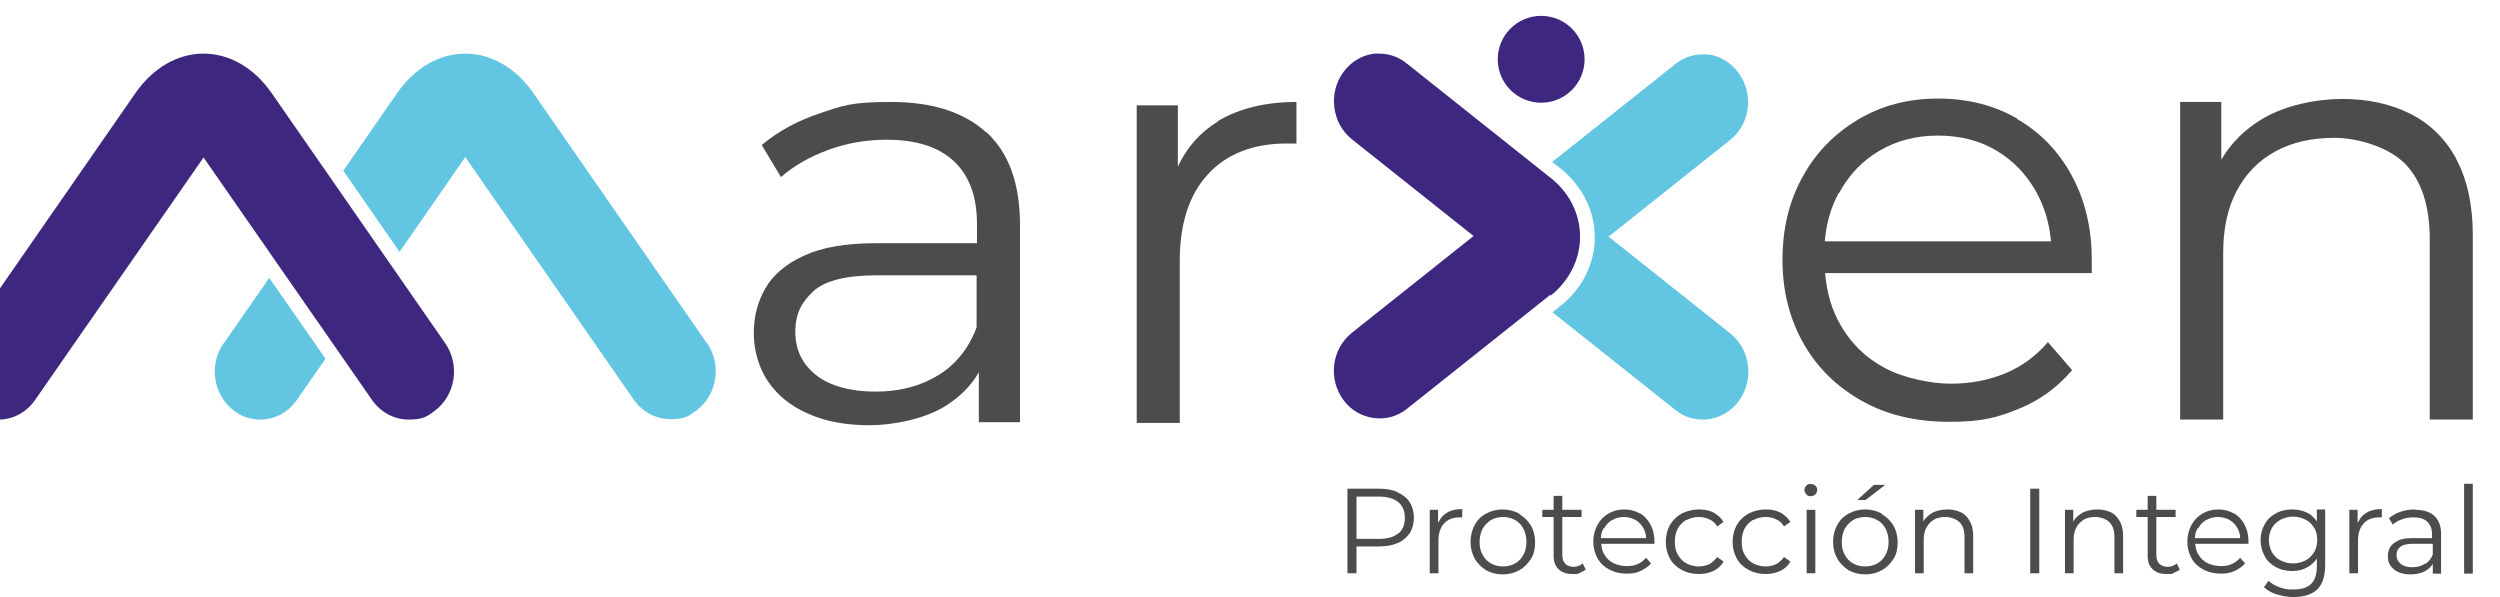
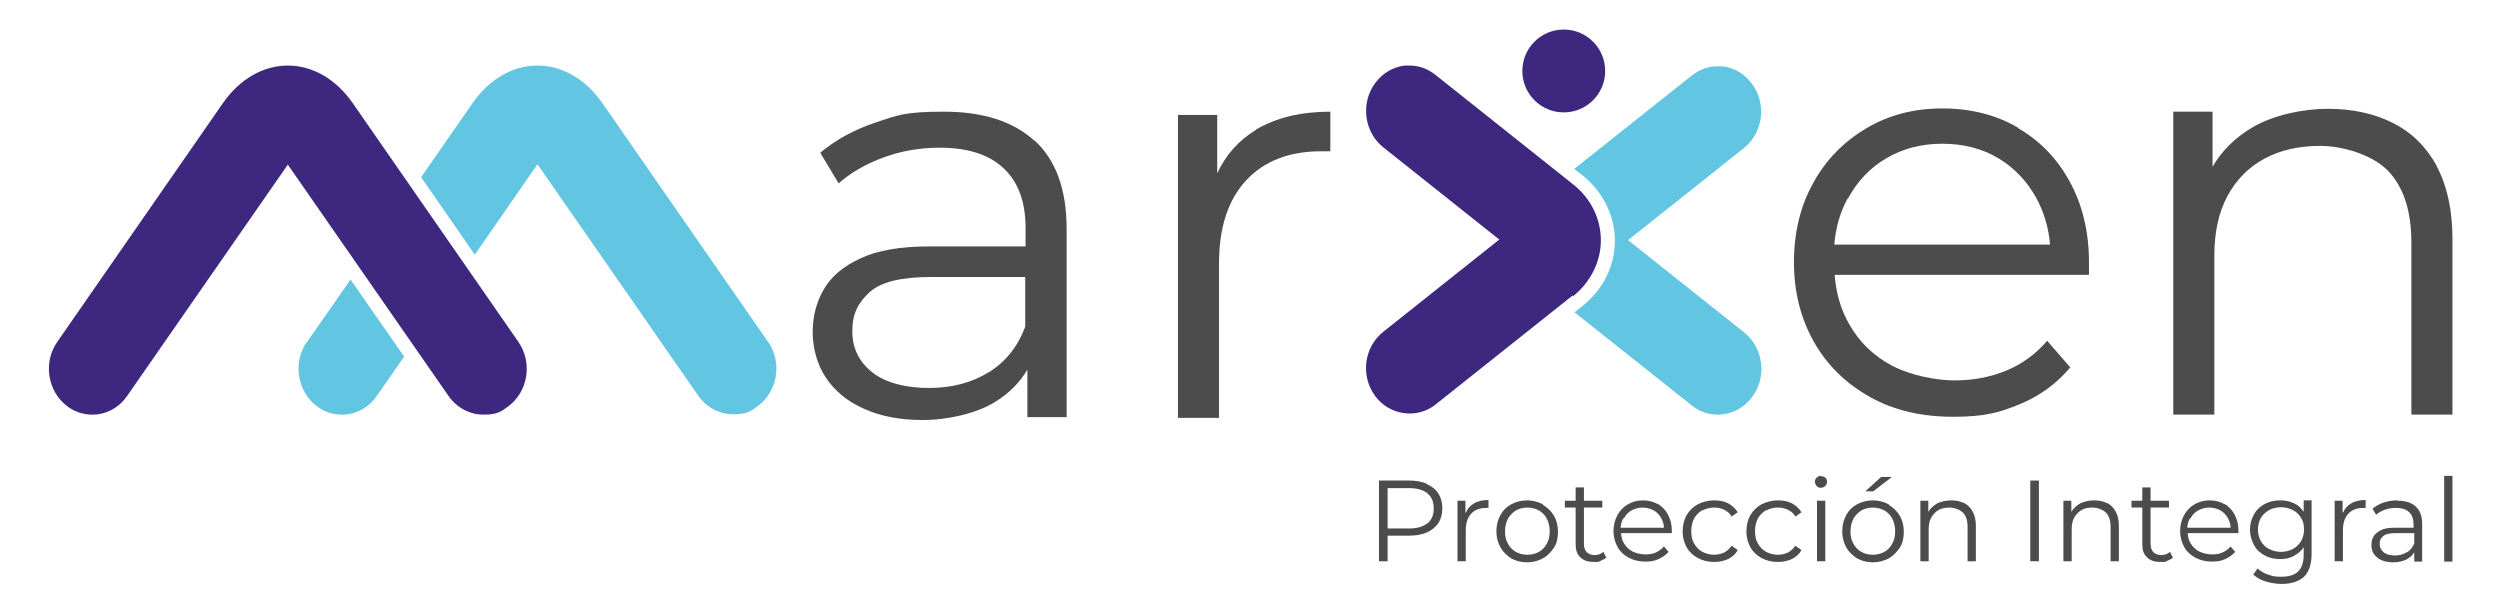
- <svg xmlns="http://www.w3.org/2000/svg" preserveAspectRatio="xMidYMid meet" role="img" aria-label="marxen Protección Integral" id="Capa_1" data-name="Capa 1" viewBox="104 344 662 158">
+ <svg xmlns="http://www.w3.org/2000/svg" preserveAspectRatio="xMidYMid meet" role="img" aria-label="marxen Protección Integral" id="Capa_1" data-name="Capa 1" viewBox="78 340 694 166">
  <defs>
    <style>
      .cls-1 {
        fill: #62c5e2;
      }

      .cls-2 {
        fill: #4d4c4c;
      }

      .cls-3 {
        fill: #3e277f;
      }
    </style>
  </defs>
  <g>
    <path class="cls-2" d="M365.2,379.1c-5.9-5.4-14.3-8.1-25.2-8.1s-12.9,1-18.9,3c-6,2-11.1,4.8-15.4,8.4l5.1,8.5c3.4-3,7.6-5.4,12.5-7.2,4.9-1.8,10.1-2.7,15.5-2.7,7.9,0,13.8,1.9,17.9,5.8,4,3.8,6,9.3,6,16.5v5.1h-26.7c-8,0-14.4,1.1-19.1,3.3-4.8,2.2-8.2,5.1-10.2,8.6-2.1,3.6-3.1,7.6-3.1,11.9s1.2,9,3.7,12.7c2.5,3.7,6,6.6,10.6,8.6,4.6,2.1,10.1,3.1,16.4,3.1s14.6-1.7,19.9-5c3.9-2.4,6.9-5.4,9-9v13.2h10.9v-52.2c0-11-3-19.2-8.9-24.6ZM352.5,443.3c-4.6,2.9-10.2,4.4-16.6,4.4s-12-1.4-15.7-4.3c-3.7-2.9-5.6-6.7-5.6-11.5s1.6-7.8,4.7-10.7c3.1-2.9,8.8-4.3,16.9-4.3h26.4v13.8c-2.1,5.6-5.5,9.8-10.2,12.7Z" />
    <path class="cls-2" d="M426.6,376.1c-4.8,2.9-8.3,6.9-10.7,12v-16.2h-10.9v84.1h11.4v-42.9c0-9.9,2.5-17.6,7.5-23,5-5.4,12-8.1,20.8-8.1s.9,0,1.3,0c.4,0,.9,0,1.3,0v-11c-8.2,0-15.1,1.7-20.7,5Z" />
  </g>
  <g>
    <path class="cls-1" d="M163.2,434.9c-4,5.7-2.7,13.8,2.8,17.9,2.5,1.9,5.5,2.6,8.6,2.2,3.2-.5,6.1-2.3,8-5.1l7.6-10.9-14.9-21.4-12.1,17.4Z" />
    <path class="cls-1" d="M291.2,434.9l-46-66.3c-4.6-6.6-11.1-10.4-18-10.4s-13.4,3.8-18,10.4l-14.3,20.6,14.9,21.5,17.4-25.1,44.6,64.2c2.3,3.3,5.9,5.2,9.7,5.2s4.9-.8,6.9-2.3c5.5-4.1,6.8-12.1,2.8-17.9Z" />
    <path class="cls-3" d="M221.9,434.9l-46-66.3c-4.6-6.6-11.1-10.4-18-10.4s-13.4,3.8-18,10.4l-46,66.3c-4,5.7-2.7,13.8,2.8,17.9,2.5,1.9,5.5,2.6,8.6,2.2,3.2-.5,6.1-2.3,8-5.1l44.6-64.2,44.6,64.2c2.3,3.3,5.9,5.2,9.7,5.2s4.9-.8,6.9-2.3c5.5-4.1,6.8-12.1,2.8-17.9Z" />
  </g>
  <g>
    <path class="cls-2" d="M638.3,375.5c-6.1-3.6-13.2-5.4-21.1-5.4s-14.8,1.8-21.1,5.5c-6.2,3.7-11.2,8.7-14.7,15.1-3.6,6.4-5.4,13.8-5.4,22.1s1.9,15.7,5.6,22.2c3.7,6.5,8.9,11.5,15.5,15.2,6.6,3.7,14.3,5.5,23.1,5.5s12.9-1.2,18.5-3.5c5.6-2.3,10.3-5.8,14-10.2l-6.4-7.4c-3.2,3.7-7,6.5-11.4,8.3-4.4,1.8-9.2,2.7-14.3,2.7s-12.3-1.4-17.4-4.1c-5.1-2.7-9-6.5-11.8-11.4-2.4-4.1-3.7-8.7-4.1-13.8h70.6c0-.6,0-1.3,0-1.8,0-.6,0-1.1,0-1.7,0-8.4-1.8-15.9-5.3-22.3-3.5-6.5-8.4-11.5-14.5-15ZM591,395.1c2.6-4.8,6.1-8.5,10.7-11.2,4.6-2.7,9.8-4,15.5-4s11,1.3,15.5,4c4.5,2.7,8,6.4,10.6,11.1,2.1,3.9,3.4,8.2,3.8,12.9h-59.9c.4-4.7,1.6-9,3.7-12.8Z" />
    <path class="cls-2" d="M754.4,386c-2.9-5.3-7-9.3-12.2-11.9-5.2-2.6-11.2-3.9-18-3.9s-15.1,1.7-21,5.2c-4.7,2.8-8.4,6.4-11,10.9v-15.3h-10.9v84.1h11.4v-44.2c0-6.4,1.2-11.9,3.6-16.4,2.4-4.5,5.8-8,10.2-10.4,4.4-2.4,9.6-3.6,15.6-3.6s14.2,2.3,18.7,6.8c4.4,4.5,6.6,11.2,6.6,20.1v47.7h11.4v-48.8c0-8.1-1.5-14.8-4.4-20.2Z" />
  </g>
  <g>
    <path class="cls-1" d="M529.9,406.7l32.2-25.6c5.4-4.3,6.4-12.3,2.2-17.9-2-2.7-4.9-4.4-8.1-4.8-.5,0-.9,0-1.4,0-2.6,0-5.1.9-7.2,2.6l-32.6,25.9,2.1,1.6c5.8,4.6,9.2,11.3,9.2,18.3s-3.3,13.7-9.2,18.3l-2,1.6,32.6,25.9c2.1,1.7,4.6,2.5,7.2,2.5,3.7,0,7.2-1.8,9.5-4.9,4.2-5.6,3.1-13.7-2.2-17.9l-32.2-25.6Z" />
    <path class="cls-3" d="M514.6,422.3c4.9-3.9,7.8-9.6,7.8-15.6s-2.8-11.7-7.8-15.6l-38.1-30.3c-2.1-1.7-4.6-2.6-7.2-2.6s-.9,0-1.4,0c-3.2.4-6.1,2.1-8.1,4.8-4.2,5.6-3.1,13.7,2.2,17.9l32.2,25.6-32.2,25.6c-5.4,4.3-6.4,12.3-2.2,17.9,3.9,5.3,11.6,6.4,16.7,2.3l38.1-30.3ZM498.9,414.6v-3.7s0,0,0,0v3.7Z" />
    <circle class="cls-3" cx="512.1" cy="359.7" r="11.5" />
  </g>
  <g>
    <path class="cls-2" d="M474.1,474.3c-1.4-.6-3-.9-4.9-.9h-8.4v22.4h2.4v-7.1h6c1.9,0,3.5-.3,4.9-.9,1.4-.6,2.4-1.5,3.2-2.6.7-1.1,1.1-2.5,1.1-4.1s-.4-3-1.1-4.1c-.7-1.1-1.8-2-3.2-2.6ZM474.3,485.2c-1.2,1-2.9,1.5-5.1,1.5h-6v-11.2h6c2.2,0,3.9.5,5.1,1.5,1.2,1,1.7,2.4,1.7,4.2s-.6,3.1-1.7,4.1Z" />
    <path class="cls-2" d="M484.8,482.3v-3.3h-2.2v16.8h2.3v-8.6c0-2,.5-3.5,1.5-4.6,1-1.1,2.4-1.6,4.2-1.6s.2,0,.3,0c0,0,.2,0,.3,0v-2.2c-1.6,0-3,.3-4.1,1-1,.6-1.7,1.4-2.1,2.4Z" />
    <path class="cls-2" d="M506.3,480c-1.3-.7-2.8-1.1-4.4-1.1s-3.1.4-4.4,1.1c-1.3.7-2.3,1.7-3,3-.7,1.3-1.1,2.8-1.1,4.5s.4,3.1,1.1,4.4c.7,1.3,1.8,2.3,3,3.1,1.3.7,2.7,1.1,4.4,1.1s3.1-.4,4.4-1.1c1.3-.7,2.3-1.8,3.1-3s1.1-2.8,1.1-4.4-.4-3.2-1.1-4.4-1.8-2.3-3-3ZM507.4,490.9c-.5,1-1.3,1.8-2.2,2.3-.9.5-2,.8-3.2.8s-2.3-.3-3.2-.8c-.9-.5-1.7-1.3-2.2-2.3-.6-1-.8-2.1-.8-3.4s.3-2.5.8-3.5c.6-1,1.3-1.7,2.2-2.3.9-.5,2-.8,3.2-.8s2.3.3,3.2.8c.9.5,1.7,1.3,2.2,2.3.5,1,.8,2.1.8,3.5s-.3,2.5-.8,3.4Z" />
    <path class="cls-2" d="M520.7,494.1c-.9,0-1.7-.3-2.2-.8-.5-.5-.8-1.3-.8-2.3v-10.1h5.1v-1.9h-5.1v-3.7h-2.3v3.7h-3v1.9h3v10.2c0,1.6.4,2.8,1.3,3.6.9.9,2.1,1.3,3.7,1.3s1.3,0,1.9-.3,1.2-.5,1.6-.9l-.8-1.6c-.7.6-1.5.9-2.5.9Z" />
    <path class="cls-2" d="M538.3,480c-1.2-.7-2.6-1.1-4.2-1.1s-3,.4-4.2,1.1c-1.2.7-2.2,1.7-2.9,3s-1.1,2.8-1.1,4.4.4,3.1,1.1,4.4c.7,1.3,1.8,2.3,3.1,3,1.3.7,2.9,1.1,4.6,1.1s2.6-.2,3.7-.7c1.1-.5,2.1-1.2,2.8-2l-1.3-1.5c-.6.7-1.4,1.3-2.3,1.7-.9.4-1.8.5-2.9.5s-2.5-.3-3.5-.8c-1-.5-1.8-1.3-2.4-2.3-.5-.8-.7-1.7-.8-2.8h14.1c0-.1,0-.2,0-.4,0-.1,0-.2,0-.3,0-1.7-.4-3.2-1.1-4.5-.7-1.3-1.7-2.3-2.9-3ZM528.8,483.9c.5-1,1.2-1.7,2.1-2.2.9-.5,2-.8,3.1-.8s2.2.3,3.1.8c.9.5,1.6,1.3,2.1,2.2.4.8.7,1.6.7,2.6h-12c0-.9.3-1.8.7-2.6Z" />
    <path class="cls-2" d="M550.6,481.7c1-.5,2-.8,3.2-.8s1.9.2,2.8.6c.9.4,1.6,1,2.1,1.9l1.7-1.2c-.7-1.1-1.6-1.9-2.7-2.5-1.2-.6-2.4-.8-3.9-.8s-3.2.4-4.5,1.1c-1.3.7-2.3,1.7-3.1,3-.7,1.3-1.1,2.8-1.1,4.5s.4,3.1,1.1,4.4c.7,1.3,1.8,2.3,3.1,3,1.3.7,2.8,1.1,4.5,1.1s2.7-.3,3.9-.8c1.2-.6,2.1-1.4,2.7-2.5l-1.7-1.2c-.6.8-1.3,1.5-2.1,1.9-.9.4-1.8.6-2.8.6s-2.3-.3-3.2-.8c-1-.5-1.7-1.3-2.3-2.3-.6-1-.8-2.1-.8-3.5s.3-2.5.8-3.5c.6-1,1.3-1.7,2.3-2.3Z" />
    <path class="cls-2" d="M568.3,481.7c1-.5,2-.8,3.2-.8s1.9.2,2.8.6c.9.4,1.6,1,2.1,1.9l1.7-1.2c-.7-1.1-1.6-1.9-2.7-2.5-1.2-.6-2.4-.8-3.9-.8s-3.2.4-4.5,1.1c-1.3.7-2.3,1.7-3.1,3-.7,1.3-1.1,2.8-1.1,4.5s.4,3.1,1.1,4.4c.7,1.3,1.8,2.3,3.1,3,1.3.7,2.8,1.1,4.5,1.1s2.7-.3,3.9-.8c1.2-.6,2.1-1.4,2.7-2.5l-1.7-1.2c-.6.8-1.3,1.5-2.1,1.9-.9.4-1.8.6-2.8.6s-2.3-.3-3.2-.8c-1-.5-1.7-1.3-2.3-2.3-.6-1-.8-2.1-.8-3.5s.3-2.5.8-3.5c.6-1,1.3-1.7,2.3-2.3Z" />
    <rect class="cls-2" x="582.4" y="479" width="2.3" height="16.8" />
    <path class="cls-2" d="M583.5,472.1c-.5,0-.9.2-1.2.5s-.5.7-.5,1.1.2.8.5,1.2.7.5,1.2.5.9-.2,1.2-.5.5-.7.5-1.2-.2-.8-.5-1.1-.7-.4-1.2-.4Z" />
    <polygon class="cls-2" points="603.2 472.4 600.2 472.4 595.8 476.4 598 476.4 603.2 472.4" />
    <path class="cls-2" d="M602.3,480c-1.3-.7-2.8-1.1-4.4-1.1s-3.1.4-4.4,1.1c-1.3.7-2.3,1.7-3,3-.7,1.3-1.1,2.8-1.1,4.5s.4,3.1,1.1,4.4c.7,1.3,1.8,2.3,3,3.1,1.3.7,2.7,1.1,4.4,1.1s3.1-.4,4.4-1.1c1.3-.7,2.3-1.8,3.1-3s1.1-2.8,1.1-4.4-.4-3.2-1.1-4.4-1.8-2.3-3-3ZM603.3,490.9c-.5,1-1.3,1.8-2.2,2.3-.9.5-2,.8-3.2.8s-2.3-.3-3.2-.8c-.9-.5-1.7-1.3-2.2-2.3-.6-1-.8-2.1-.8-3.4s.3-2.5.8-3.5c.6-1,1.3-1.7,2.2-2.3.9-.5,2-.8,3.2-.8s2.3.3,3.2.8c.9.5,1.7,1.3,2.2,2.3.5,1,.8,2.1.8,3.5s-.3,2.5-.8,3.4Z" />
    <path class="cls-2" d="M623.3,479.7c-1-.5-2.2-.8-3.6-.8s-3,.3-4.2,1c-.9.6-1.7,1.3-2.2,2.2v-3.1h-2.2v16.8h2.3v-8.8c0-1.3.2-2.4.7-3.3s1.2-1.6,2-2.1,1.9-.7,3.1-.7,2.8.5,3.7,1.4c.9.9,1.3,2.2,1.3,4v9.5h2.3v-9.8c0-1.6-.3-3-.9-4-.6-1.1-1.4-1.9-2.4-2.4Z" />
    <rect class="cls-2" x="641.6" y="473.4" width="2.4" height="22.4" />
    <path class="cls-2" d="M663,479.7c-1-.5-2.2-.8-3.6-.8s-3,.3-4.2,1c-.9.6-1.7,1.3-2.2,2.2v-3.1h-2.2v16.8h2.3v-8.8c0-1.3.2-2.4.7-3.3s1.2-1.6,2-2.1,1.9-.7,3.1-.7,2.8.5,3.7,1.4c.9.9,1.3,2.2,1.3,4v9.5h2.3v-9.8c0-1.6-.3-3-.9-4-.6-1.1-1.4-1.9-2.4-2.4Z" />
    <path class="cls-2" d="M678,494.1c-.9,0-1.7-.3-2.2-.8-.5-.5-.8-1.3-.8-2.3v-10.1h5.1v-1.9h-5.1v-3.7h-2.3v3.7h-3v1.9h3v10.2c0,1.6.4,2.8,1.3,3.6.9.9,2.1,1.3,3.7,1.3s1.3,0,1.9-.3,1.2-.5,1.6-.9l-.8-1.6c-.7.6-1.5.9-2.5.9Z" />
    <path class="cls-2" d="M695.6,480c-1.2-.7-2.6-1.1-4.2-1.1s-3,.4-4.2,1.1c-1.2.7-2.2,1.7-2.9,3s-1.1,2.8-1.1,4.4.4,3.1,1.1,4.4c.7,1.3,1.8,2.3,3.1,3,1.3.7,2.9,1.1,4.6,1.1s2.6-.2,3.7-.7c1.1-.5,2.1-1.2,2.8-2l-1.3-1.5c-.6.7-1.4,1.3-2.3,1.7-.9.4-1.8.5-2.9.5s-2.5-.3-3.5-.8c-1-.5-1.8-1.3-2.4-2.3-.5-.8-.7-1.7-.8-2.8h14.1c0-.1,0-.2,0-.4,0-.1,0-.2,0-.3,0-1.7-.4-3.2-1.1-4.5-.7-1.3-1.7-2.3-2.9-3ZM686.1,483.9c.5-1,1.2-1.7,2.1-2.2.9-.5,2-.8,3.1-.8s2.2.3,3.1.8c.9.5,1.6,1.3,2.1,2.2.4.8.7,1.6.7,2.6h-12c0-.9.3-1.8.7-2.6Z" />
    <path class="cls-2" d="M717.6,482.2c-.7-1-1.5-1.9-2.6-2.4-1.2-.6-2.5-.9-4-.9s-3,.3-4.3,1-2.3,1.6-3,2.9-1.1,2.6-1.1,4.2.4,3,1.1,4.3,1.7,2.2,3,2.9c1.3.7,2.7,1,4.3,1s2.8-.3,4-1c1-.6,1.9-1.3,2.5-2.3v2.1c0,2.1-.5,3.6-1.5,4.6-1,1-2.6,1.5-4.7,1.5s-2.5-.2-3.7-.6c-1.2-.4-2.1-1-2.9-1.7l-1.2,1.7c.9.8,2,1.5,3.4,1.9,1.4.4,2.9.7,4.4.7,2.8,0,4.9-.7,6.3-2,1.4-1.4,2.1-3.5,2.1-6.4v-14.8h-2.2v3.2ZM714.5,492.4c-1,.5-2.1.8-3.3.8s-2.3-.3-3.3-.8c-1-.5-1.7-1.2-2.3-2.2-.5-.9-.8-2-.8-3.2s.3-2.3.8-3.2c.5-.9,1.3-1.6,2.3-2.2,1-.5,2.1-.8,3.3-.8s2.3.3,3.3.8c1,.5,1.7,1.2,2.3,2.2.6.9.8,2,.8,3.2s-.3,2.3-.8,3.2c-.6.9-1.3,1.7-2.3,2.2Z" />
    <path class="cls-2" d="M728.3,482.3v-3.3h-2.2v16.8h2.3v-8.6c0-2,.5-3.5,1.5-4.6,1-1.1,2.4-1.6,4.2-1.6s.2,0,.3,0c0,0,.2,0,.3,0v-2.2c-1.6,0-3,.3-4.1,1-1,.6-1.7,1.4-2.1,2.4Z" />
    <path class="cls-2" d="M743.5,478.9c-1.3,0-2.6.2-3.8.6-1.2.4-2.2,1-3.1,1.7l1,1.7c.7-.6,1.5-1.1,2.5-1.4,1-.4,2-.5,3.1-.5,1.6,0,2.8.4,3.6,1.2s1.2,1.9,1.2,3.3v1h-5.3c-1.6,0-2.9.2-3.8.7s-1.6,1-2,1.7c-.4.7-.6,1.5-.6,2.4s.2,1.8.7,2.5c.5.7,1.2,1.3,2.1,1.7.9.4,2,.6,3.3.6s2.9-.3,4-1c.8-.5,1.4-1.1,1.8-1.8v2.6h2.2v-10.4c0-2.2-.6-3.8-1.8-4.9-1.2-1.1-2.9-1.6-5-1.6ZM746.1,493.3c-.9.6-2,.9-3.3.9s-2.4-.3-3.1-.9-1.1-1.3-1.1-2.3.3-1.6.9-2.1c.6-.6,1.8-.9,3.4-.9h5.3v2.8c-.4,1.1-1.1,2-2,2.5Z" />
    <rect class="cls-2" x="756.5" y="472.1" width="2.3" height="23.8" />
  </g>
</svg>
